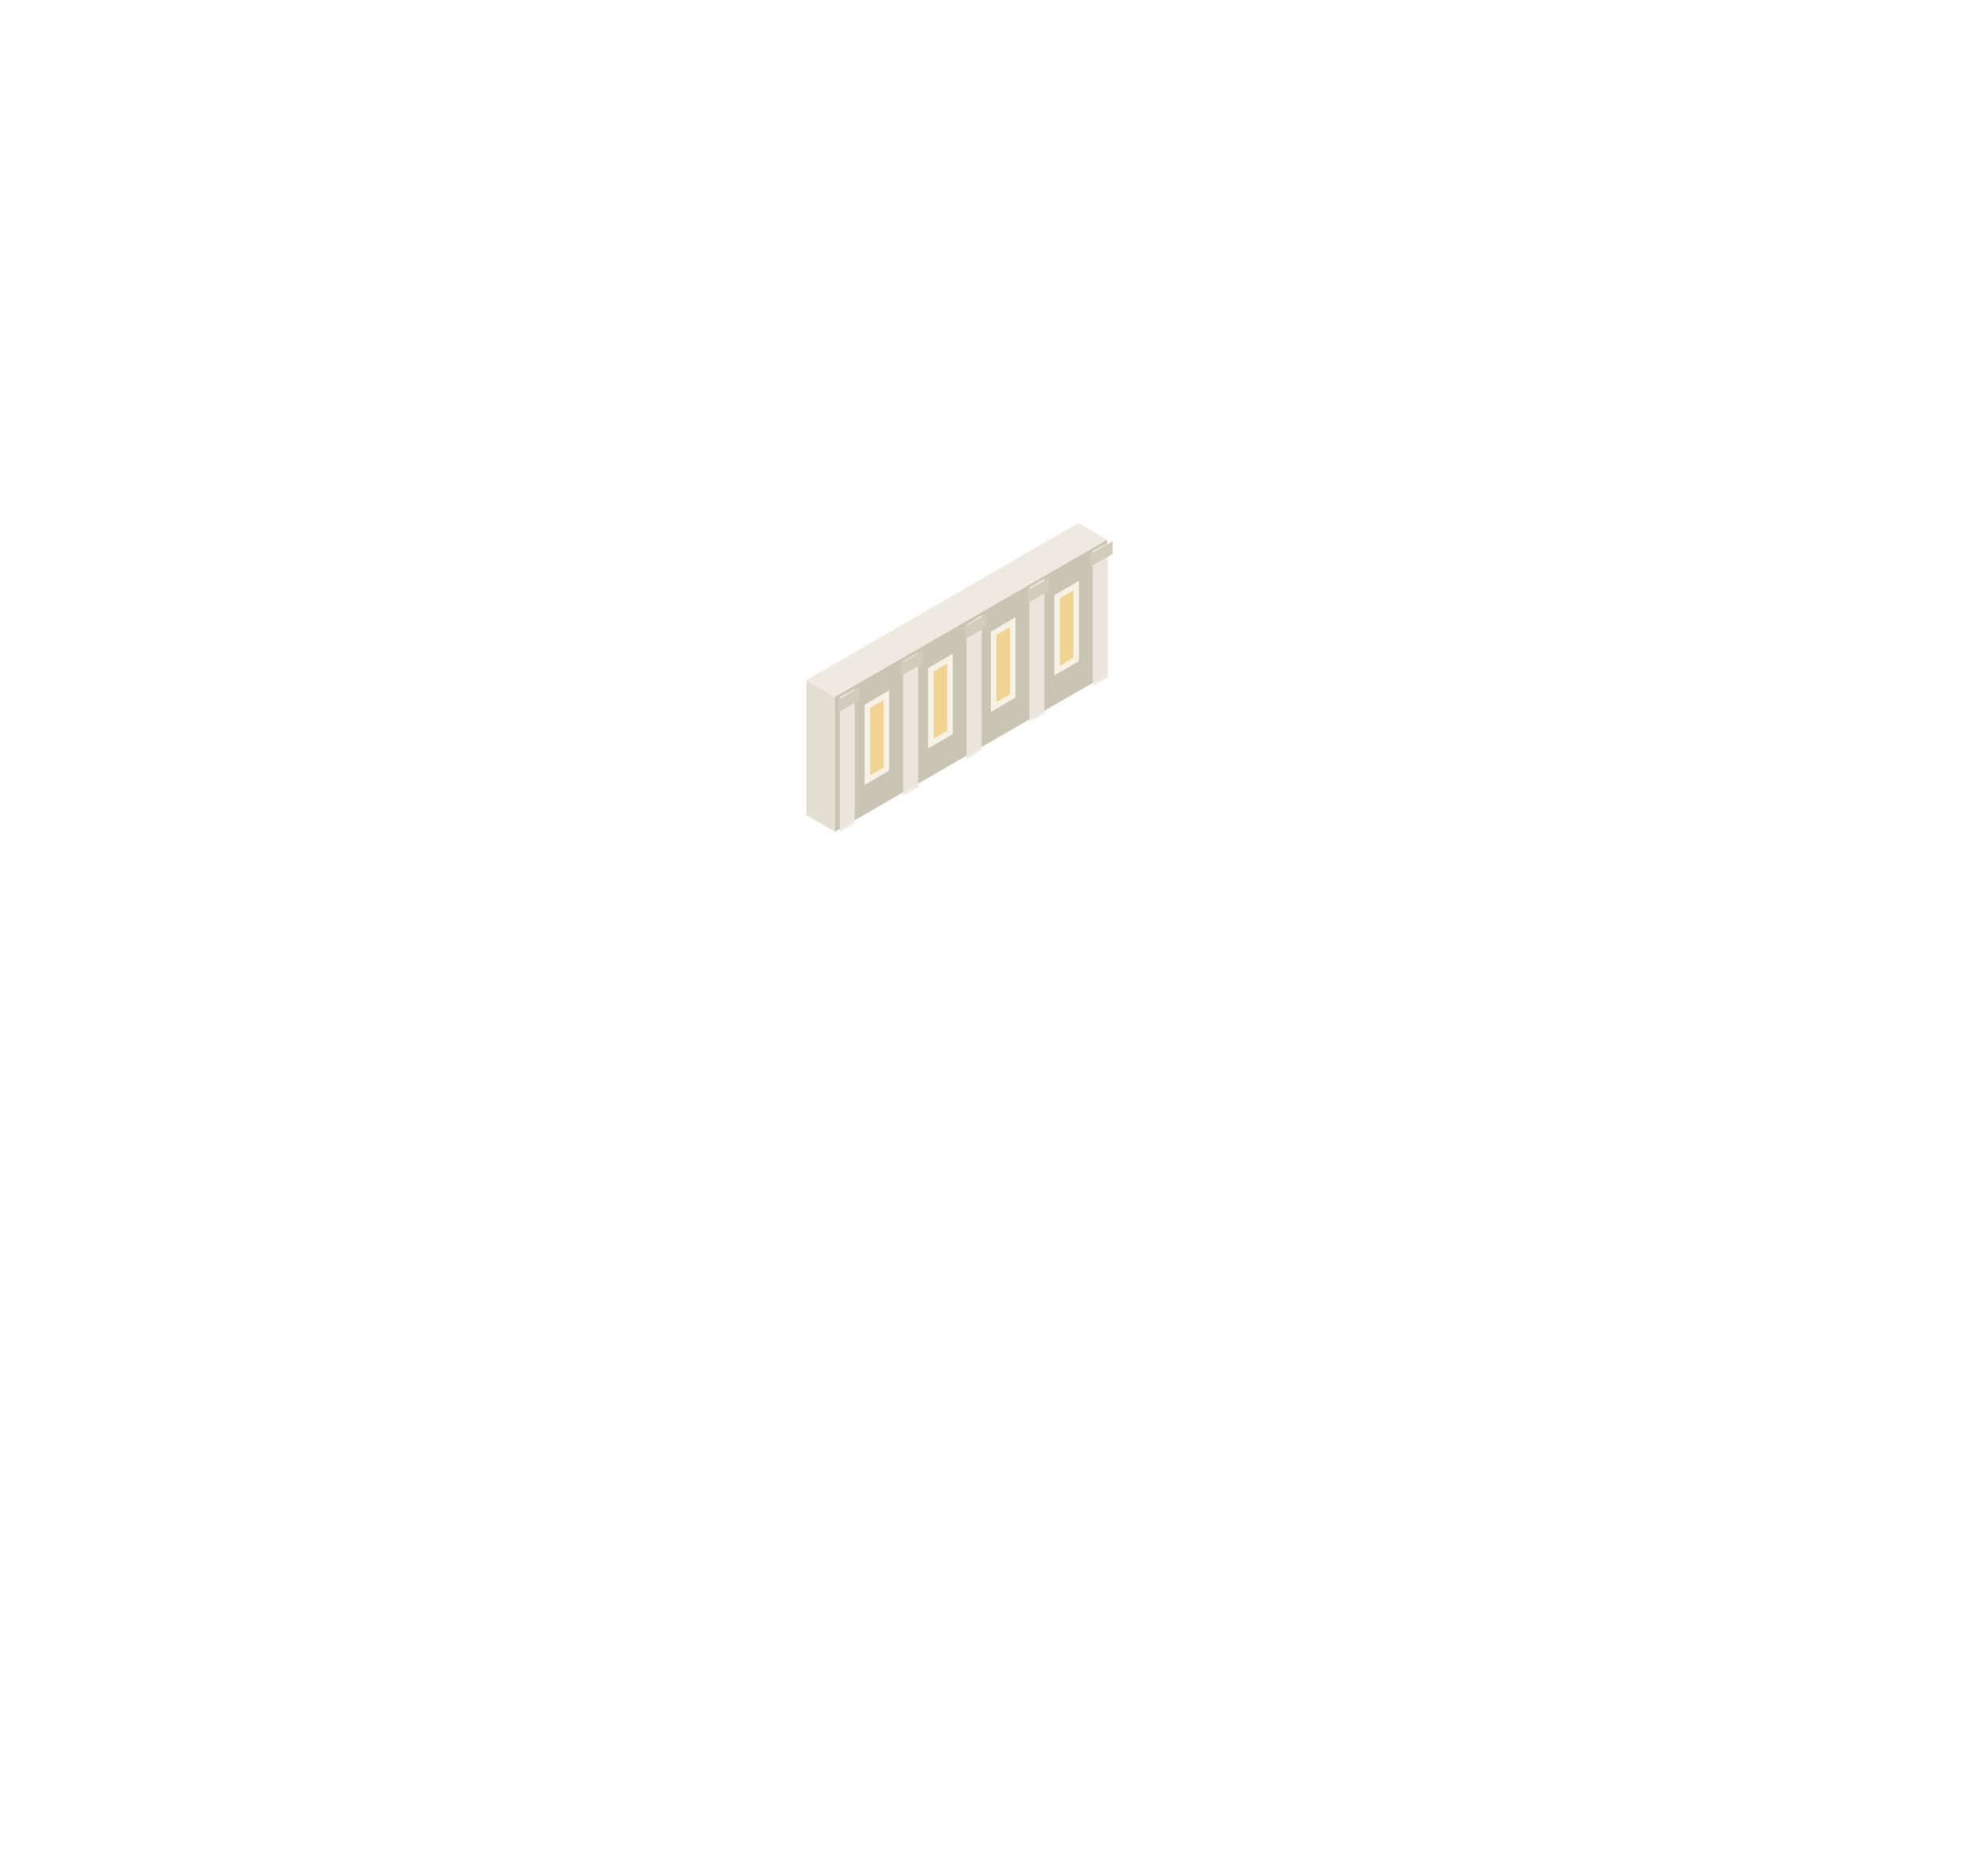
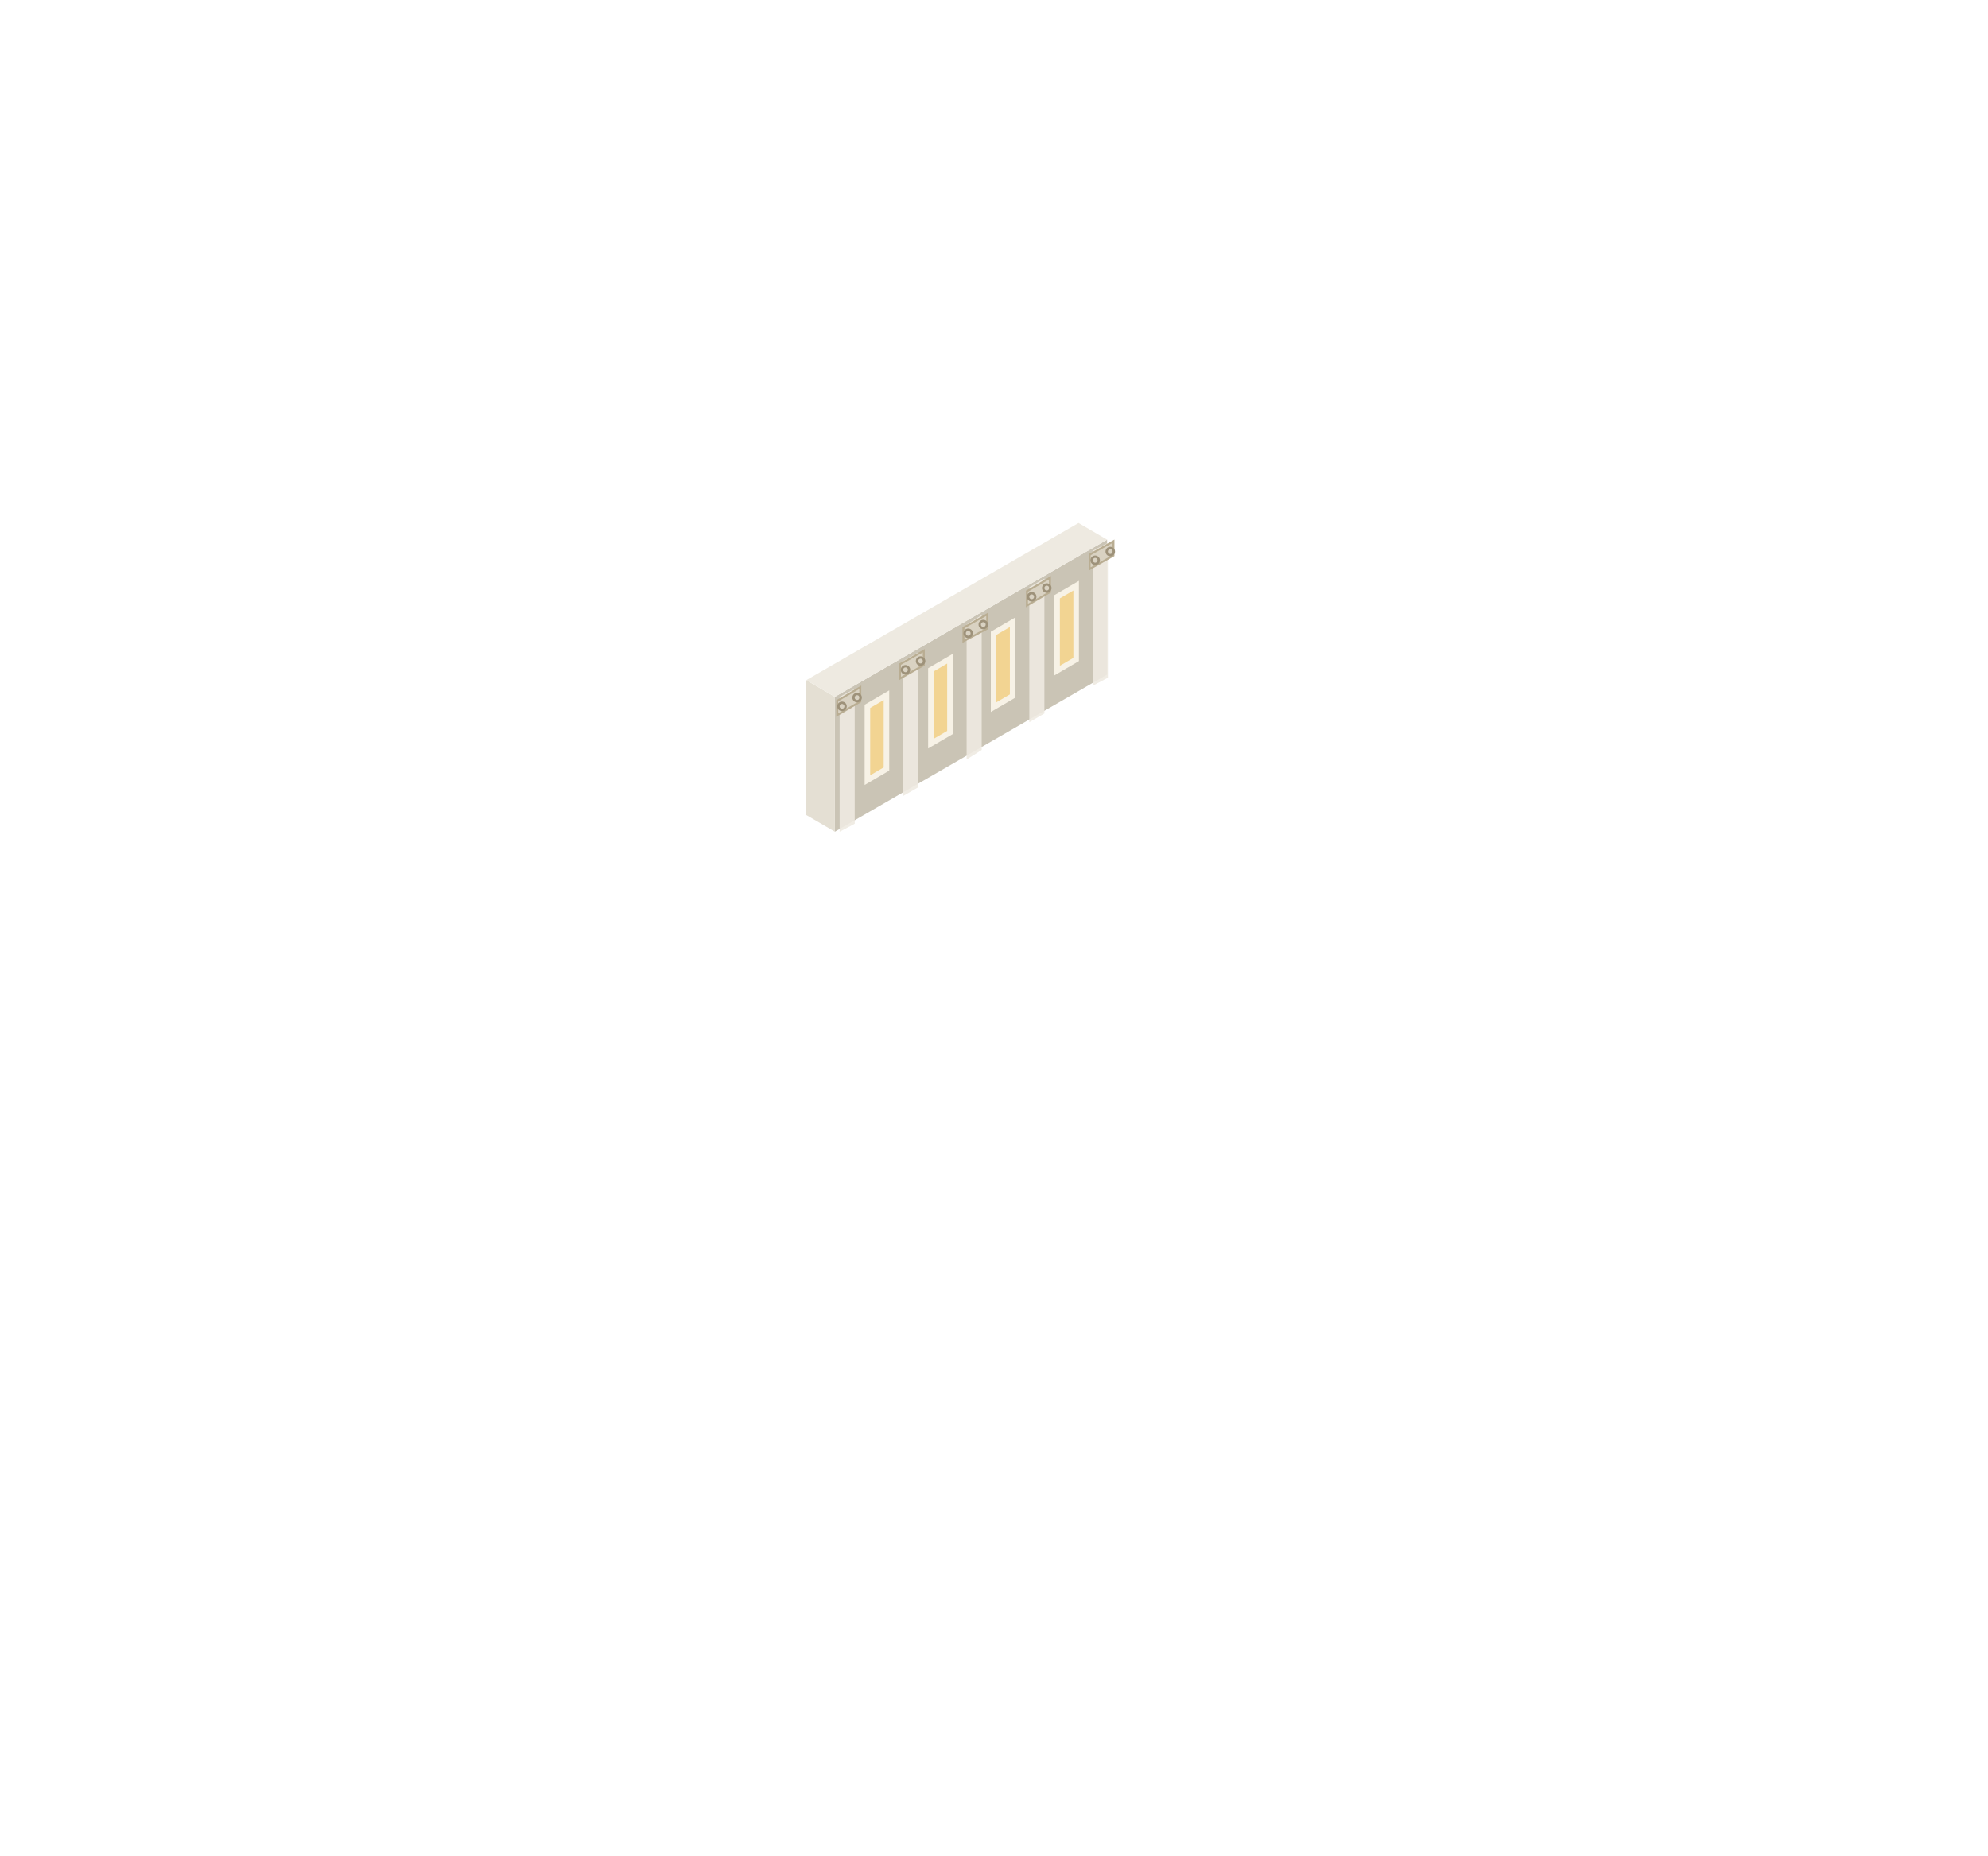
<svg xmlns="http://www.w3.org/2000/svg" viewBox="177.8 90.4 250.5 233.8" width="501" height="467.6">
  <defs>
    <linearGradient id="iso-lit-glow" x1="0" y1="0" x2="0" y2="1">
      <stop offset="0" stop-color="#FFFFFF" stop-opacity="0.75" />
      <stop offset="1" stop-color="#FFFFFF" stop-opacity="0" />
    </linearGradient>
    <linearGradient id="iso-lit-l" x1="0" y1="0" x2="0" y2="1">
      <stop offset="0" stop-color="#FFF7DC" />
      <stop offset="1" stop-color="#FFD47E" />
    </linearGradient>
    <linearGradient id="iso-lit-r" x1="0" y1="0" x2="0" y2="1">
      <stop offset="0" stop-color="#FBE2A2" />
      <stop offset="1" stop-color="#ECB65A" />
    </linearGradient>
  </defs>
  <polygon points="317.3,175.4 283,195.2 283,178.2 317.3,158.4" fill="#CAC4B5" />
  <polygon points="317.4,175.8 315.5,176.8 315.5,159.8 317.4,158.8" fill="#EEEAE1" opacity="0.9" />
-   <polygon points="318,160.2 315.2,161.8 315.2,160.2 318,158.6" fill="#D3CCBC" />
+   <polygon points="318.1,160.4 315.1,162.1 315.1,160.3 318.1,158.6" fill="#D9D2C2" stroke="#B9AD92" stroke-width="0.25" />
+   <circle cx="317.7" cy="159.9" r="0.45" fill="none" stroke="#9E927A" stroke-width="0.3" />
+   <circle cx="315.8" cy="161" r="0.45" fill="none" stroke="#9E927A" stroke-width="0.3" />
  <polygon points="309.4,180.3 307.5,181.4 307.5,164.4 309.4,163.3" fill="#EEEAE1" opacity="0.9" />
-   <polygon points="310,164.8 307.3,166.4 307.3,164.8 310,163.2" fill="#D3CCBC" />
+   <polygon points="310.1,165 307.2,166.7 307.2,164.9 310.1,163.2" fill="#D9D2C2" stroke="#B9AD92" stroke-width="0.25" />
+   <circle cx="309.7" cy="164.5" r="0.45" fill="none" stroke="#9E927A" stroke-width="0.3" />
+   <circle cx="307.8" cy="165.6" r="0.45" fill="none" stroke="#9E927A" stroke-width="0.3" />
  <polygon points="301.5,184.9 299.6,186.1 299.6,169.1 301.5,167.9" fill="#EEEAE1" opacity="0.9" />
-   <polygon points="302.1,169.4 299.3,171 299.3,169.4 302.1,167.8" fill="#D3CCBC" />
+   <polygon points="302.2,169.6 299.2,171.2 299.2,169.5 302.2,167.8" fill="#D9D2C2" stroke="#B9AD92" stroke-width="0.25" />
+   <circle cx="301.7" cy="169.1" r="0.45" fill="none" stroke="#9E927A" stroke-width="0.3" />
+   <circle cx="299.8" cy="170.2" r="0.45" fill="none" stroke="#9E927A" stroke-width="0.3" />
  <polygon points="293.5,189.6 291.6,190.7 291.6,173.7 293.5,172.6" fill="#EEEAE1" opacity="0.9" />
-   <polygon points="294.1,174 291.3,175.6 291.3,174 294.1,172.4" fill="#D3CCBC" />
+   <polygon points="294.2,174.2 291.2,175.9 291.2,174.1 294.2,172.4" fill="#D9D2C2" stroke="#B9AD92" stroke-width="0.25" />
+   <circle cx="293.8" cy="173.7" r="0.45" fill="none" stroke="#9E927A" stroke-width="0.3" />
+   <circle cx="291.9" cy="174.8" r="0.45" fill="none" stroke="#9E927A" stroke-width="0.3" />
  <polygon points="285.5,194.2 283.6,195.2 283.6,178.2 285.5,177.2" fill="#EEEAE1" opacity="0.9" />
-   <polygon points="286.1,178.6 283.4,180.2 283.4,178.6 286.1,177" fill="#D3CCBC" />
+   <polygon points="286.2,178.8 283.3,180.5 283.3,178.7 286.2,177" fill="#D9D2C2" stroke="#B9AD92" stroke-width="0.25" />
+   <circle cx="285.8" cy="178.3" r="0.45" fill="none" stroke="#9E927A" stroke-width="0.3" />
+   <circle cx="283.9" cy="179.4" r="0.45" fill="none" stroke="#9E927A" stroke-width="0.3" />
  <polygon points="313.4,173.5 311,174.9 311,165.6 313.4,164.2" fill="#F2D492" stroke="#F7F2E6" stroke-width="0.7" />
  <polygon points="305.4,178.1 303,179.5 303,170.2 305.4,168.8" fill="#F2D492" stroke="#F7F2E6" stroke-width="0.7" />
  <polygon points="297.5,182.7 295.1,184.1 295.1,174.8 297.5,173.4" fill="#F2D492" stroke="#F7F2E6" stroke-width="0.7" />
  <polygon points="289.5,187.3 287.1,188.7 287.1,179.4 289.5,178" fill="#F2D492" stroke="#F7F2E6" stroke-width="0.7" />
  <polygon points="283,195.2 279.4,193.1 279.4,176.1 283,178.2" fill="#E4DFD3" />
  <polygon points="279.4,176.1 313.7,156.3 317.3,158.4 283,178.2" fill="#EEEAE1" />
</svg>
